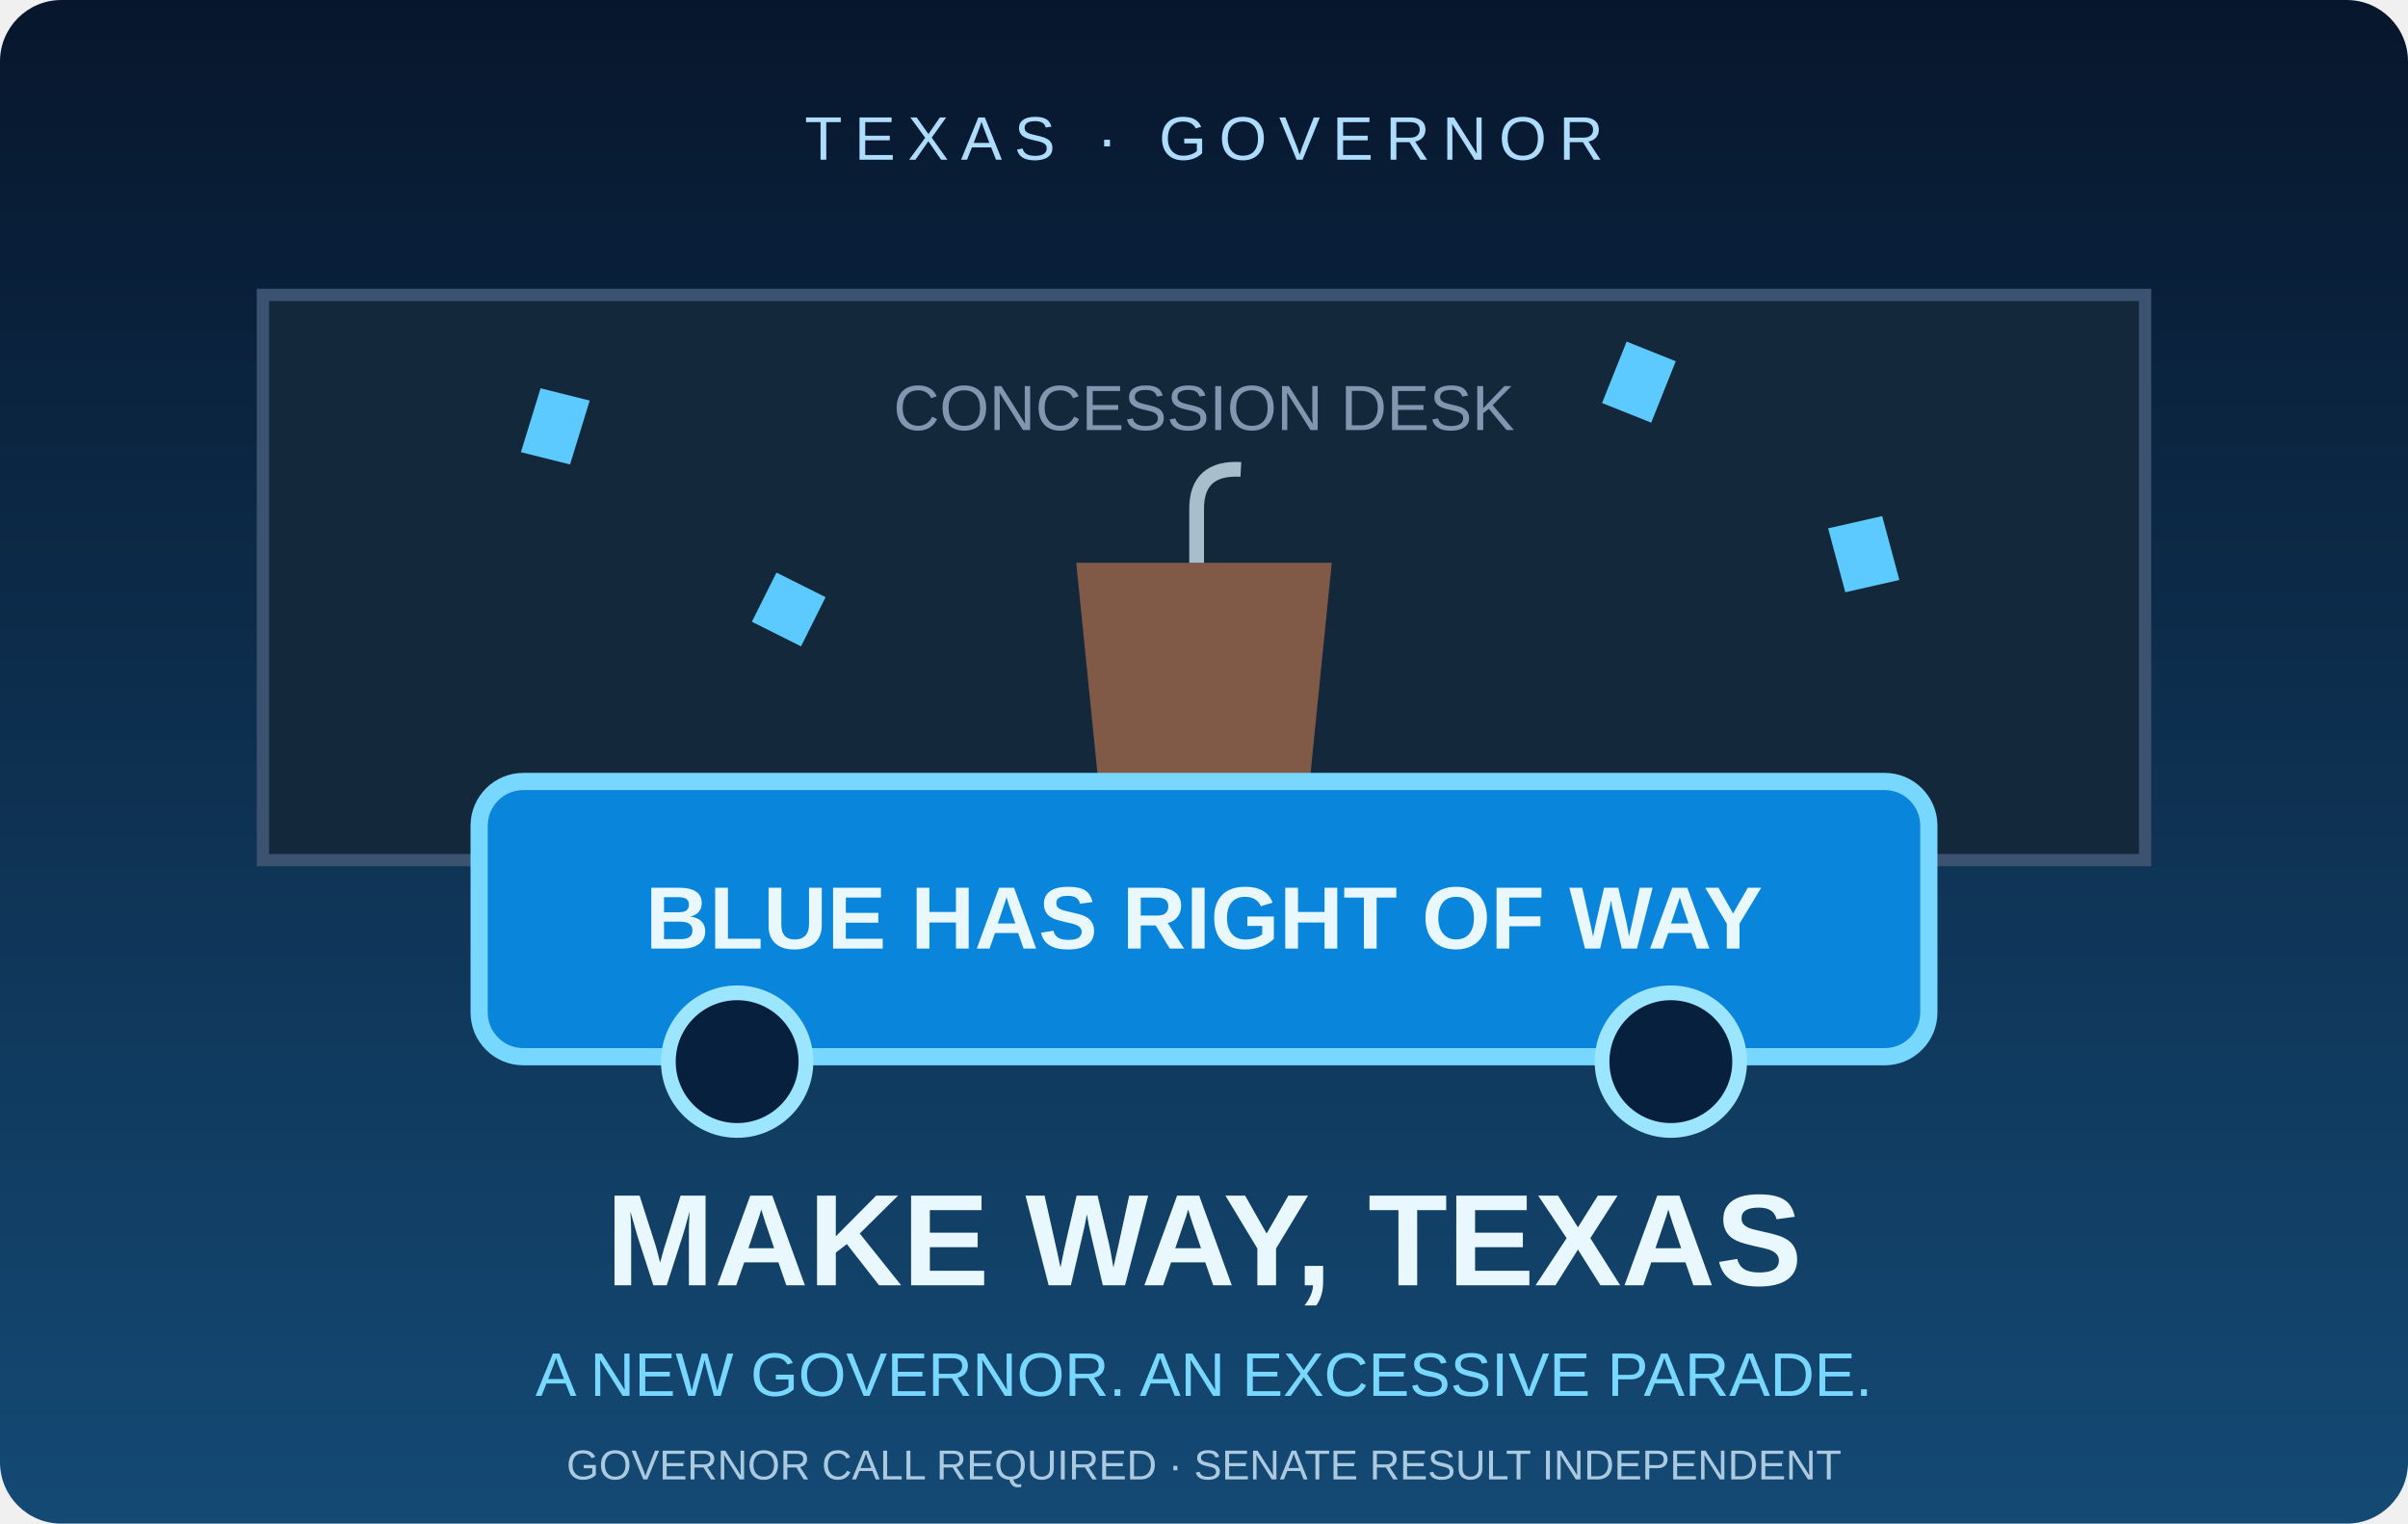
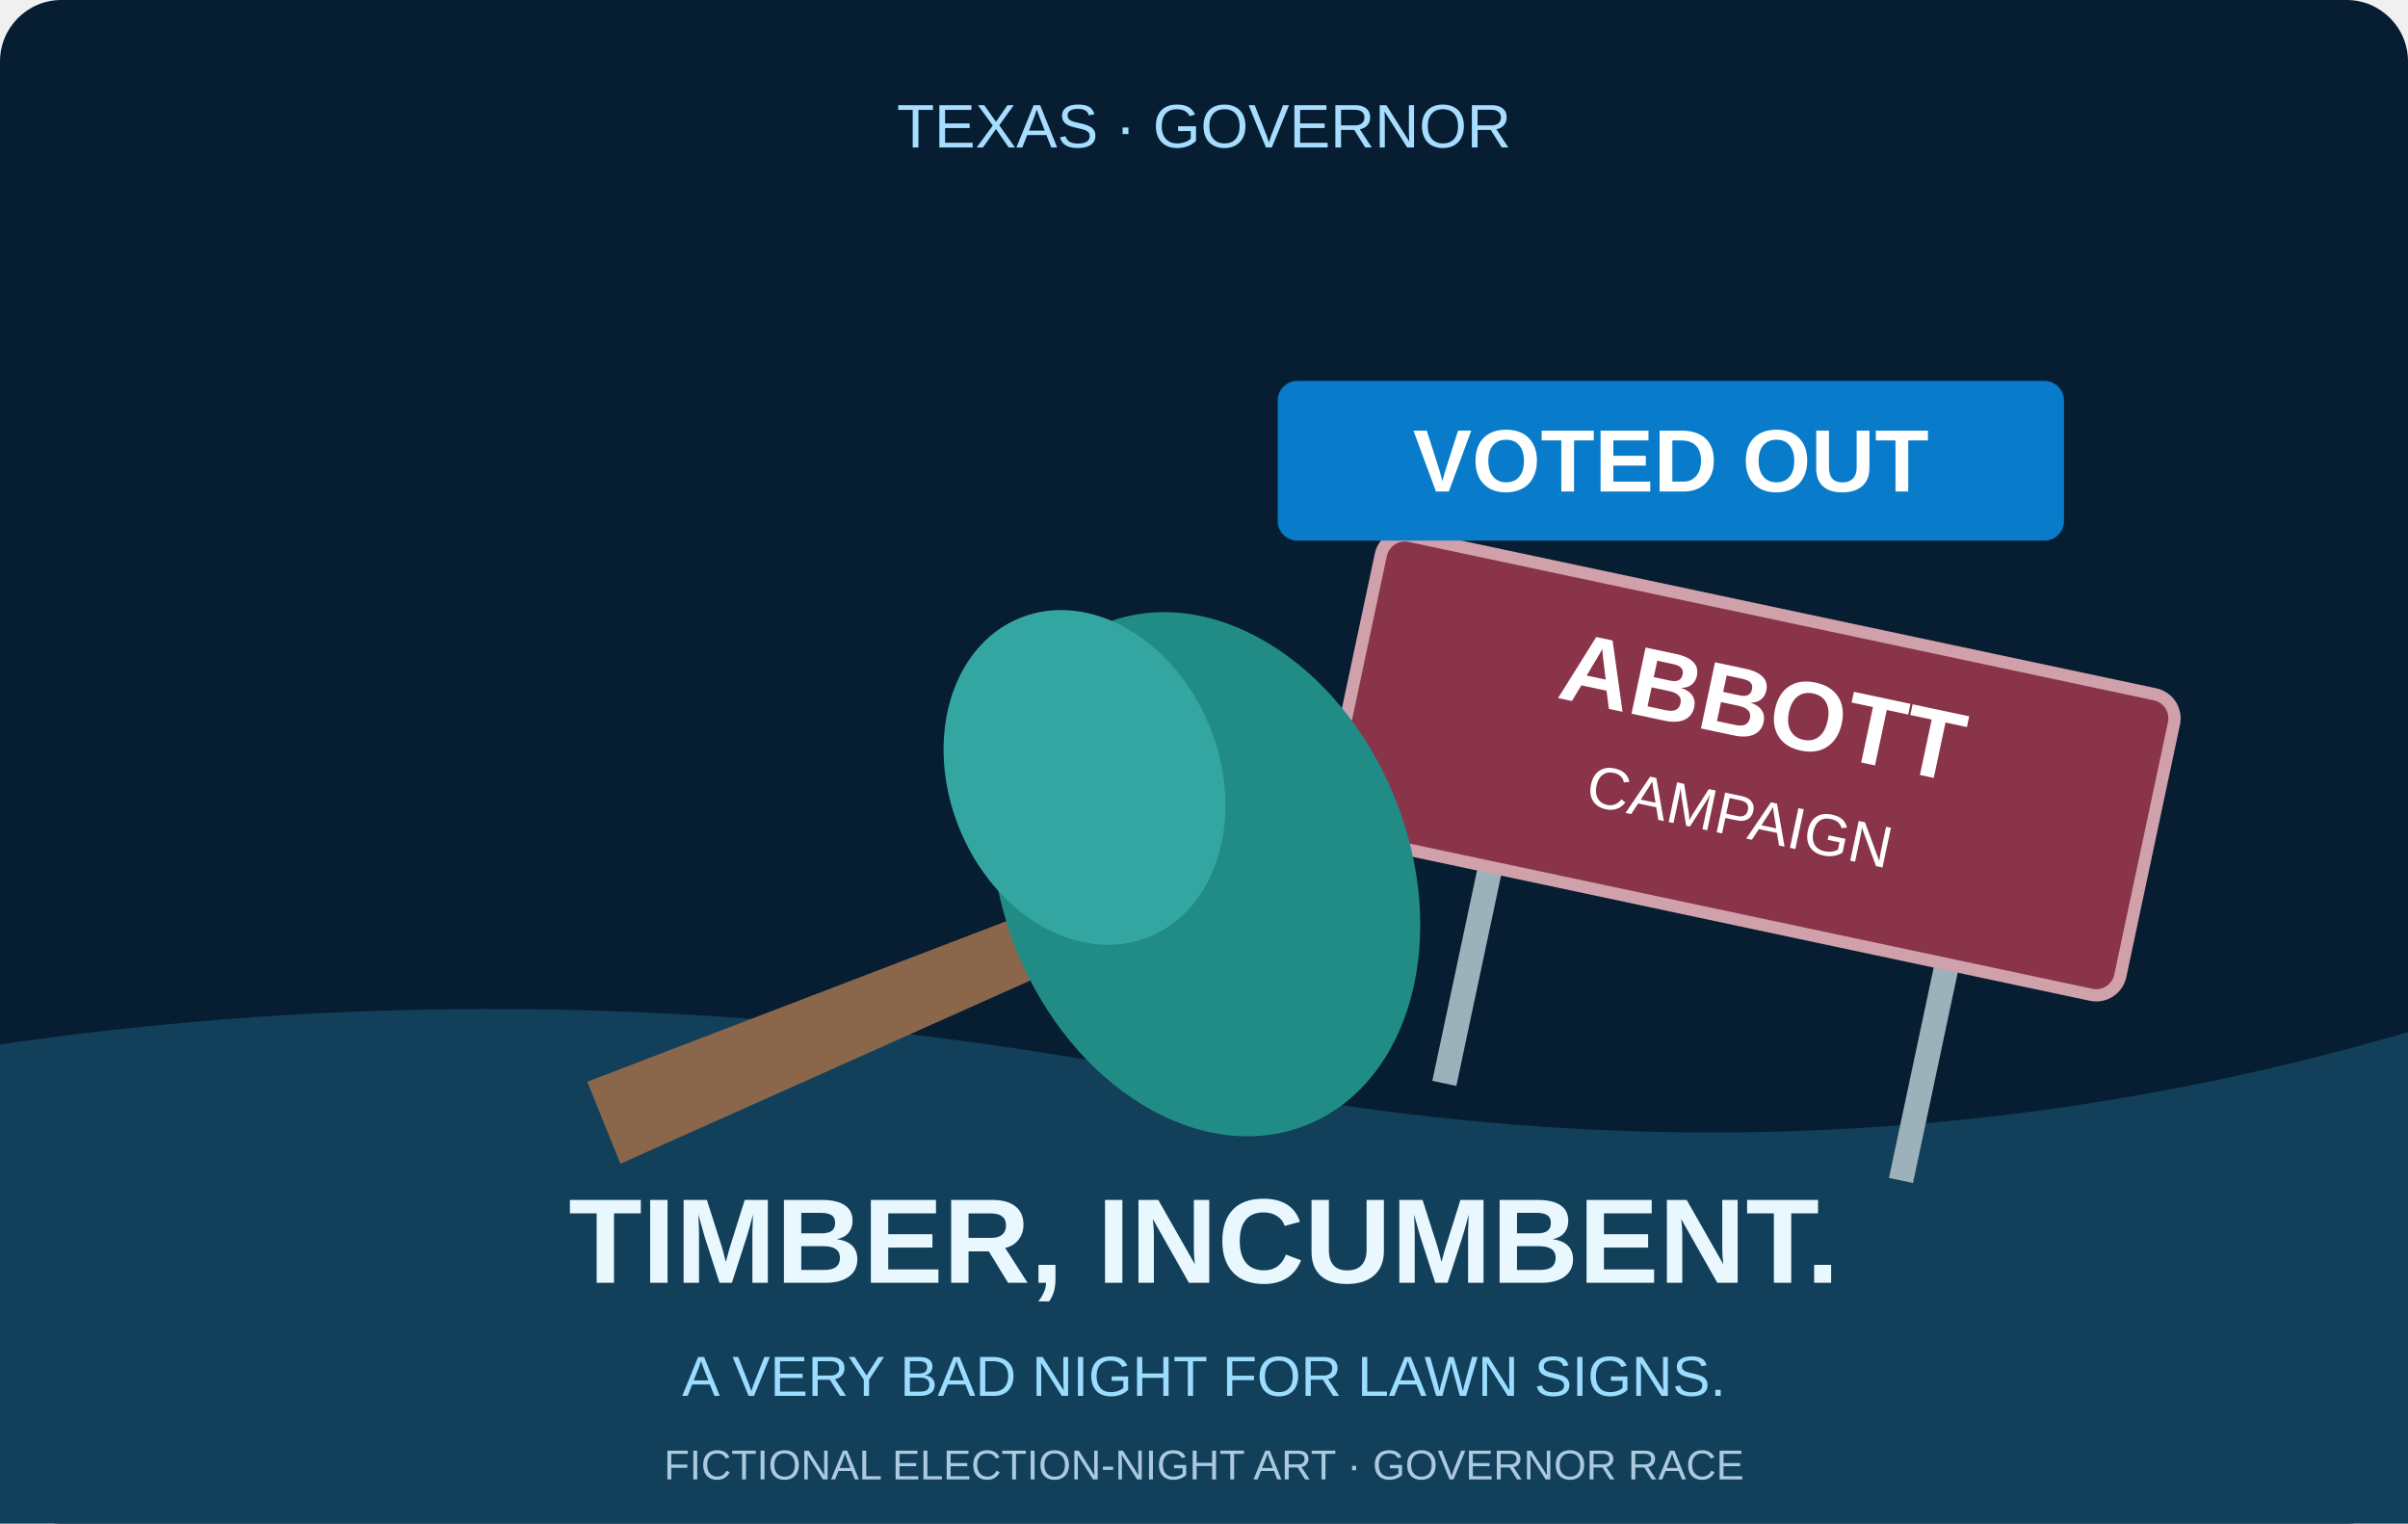
<svg xmlns="http://www.w3.org/2000/svg" viewBox="0 0 980 620" role="img" aria-labelledby="t d">
-   <defs>
-     <linearGradient id="g" x2="0" y2="1">
-       <stop stop-color="#07162c" />
-       <stop offset="1" stop-color="#144a75" />
-     </linearGradient>
-   </defs>
-   <rect width="980" height="620" rx="25" fill="url(#g)" />
-   <text x="490" y="65" text-anchor="middle" fill="#addcff" font-family="Arial,sans-serif" font-size="25" letter-spacing="5">TEXAS · GOVERNOR</text>
-   <path d="M107 120H873V350H107Z" fill="#14283b" stroke="#3b5270" stroke-width="5" />
-   <text x="490" y="175" text-anchor="middle" fill="#8197b0" font-family="Arial,sans-serif" font-size="26">CONCESSION DESK</text>
-   <path d="M438 229H542L530 348H450Z" fill="#805a47" />
-   <path d="M487 229V207Q487 190 505 191" fill="none" stroke="#a8becd" stroke-width="6" />
-   <rect x="195" y="318" width="590" height="112" rx="18" fill="#0985db" stroke="#78d7ff" stroke-width="7" />
-   <g fill="#06203d" stroke="#9ce5ff" stroke-width="6">
-     <circle cx="300" cy="432" r="28" />
-     <circle cx="680" cy="432" r="28" />
+   <rect width="980" height="620" rx="25" fill="#071d32" />
+   <text x="490" y="60" text-anchor="middle" fill="#a7deff" font-family="Arial,sans-serif" font-size="25">TEXAS · GOVERNOR</text>
+   <path d="M0 425Q240 390 490 440T980 420V620H0Z" fill="#12405a" />
+   <g transform="rotate(12 680 440)">
+     <path d="M590 290V460M780 290V460" stroke="#9cb1ba" stroke-width="10" />
+     <rect x="520" y="245" width="330" height="125" rx="10" fill="#8a344a" stroke="#d0a1aa" stroke-width="5" />
+     <text x="685" y="297" text-anchor="middle" fill="white" font-family="Arial,sans-serif" font-size="40" font-weight="800">ABBOTT</text>
+     <text x="685" y="337" text-anchor="middle" fill="white" font-family="Arial,sans-serif" font-size="24">CAMPAIGN</text>
  </g>
-   <text x="490" y="386" text-anchor="middle" fill="#e9f8ff" font-family="Arial Black,Arial,sans-serif" font-weight="900" font-size="36">BLUE HAS RIGHT OF WAY</text>
-   <g fill="#5dcaff">
-     <path d="M220 158l20 5-8 26-20-5ZM744 215l22-5 7 26-22 5ZM316 233l20 10-10 20-20-10ZM662 139l20 8-10 25-20-8Z" />
+   <g transform="translate(245 455) rotate(68)">
+     <path d="M-16 0L-12-220 12-220 20 0Z" fill="#8a674b" />
+     <path d="M0-200L-55-258M0-218L54-278" stroke="#8a674b" stroke-width="15" />
+     <ellipse cx="0" cy="-265" rx="110" ry="83" fill="#208c85" />
+     <ellipse cx="-55" cy="-234" rx="70" ry="55" fill="#34a6a2" />
  </g>
-   <text x="490" y="523" text-anchor="middle" fill="#e9f8ff" font-family="Arial Black,Arial,sans-serif" font-weight="900" font-size="53">MAKE WAY, TEXAS</text>
-   <text x="490" y="568" text-anchor="middle" fill="#77d7ff" font-family="Arial,sans-serif" font-size="25">A NEW GOVERNOR. AN EXCESSIVE PARADE.</text>
-   <text x="490" y="602" text-anchor="middle" fill="#abc9df" font-family="Arial,sans-serif" font-size="17">GOVERNOR CALL REQUIRED · SENATE RESULT INDEPENDENT</text>
+   <rect x="520" y="155" width="320" height="65" rx="8" fill="#087ccb" />
+   <text x="680" y="200" text-anchor="middle" fill="white" font-family="Arial,sans-serif" font-size="36" font-weight="800">VOTED OUT</text>
+   <text x="490" y="522" text-anchor="middle" fill="#e9f8ff" font-family="Arial,sans-serif" font-size="49" font-weight="900">TIMBER, INCUMBENT.</text>
+   <text x="490" y="568" text-anchor="middle" fill="#9bdcff" font-family="Arial,sans-serif" font-size="23">A VERY BAD NIGHT FOR LAWN SIGNS.</text>
+   <text x="490" y="602" text-anchor="middle" fill="#abc9df" font-family="Arial,sans-serif" font-size="17">FICTIONAL ELECTION-NIGHT ART · GOVERNOR RACE</text>
</svg>
